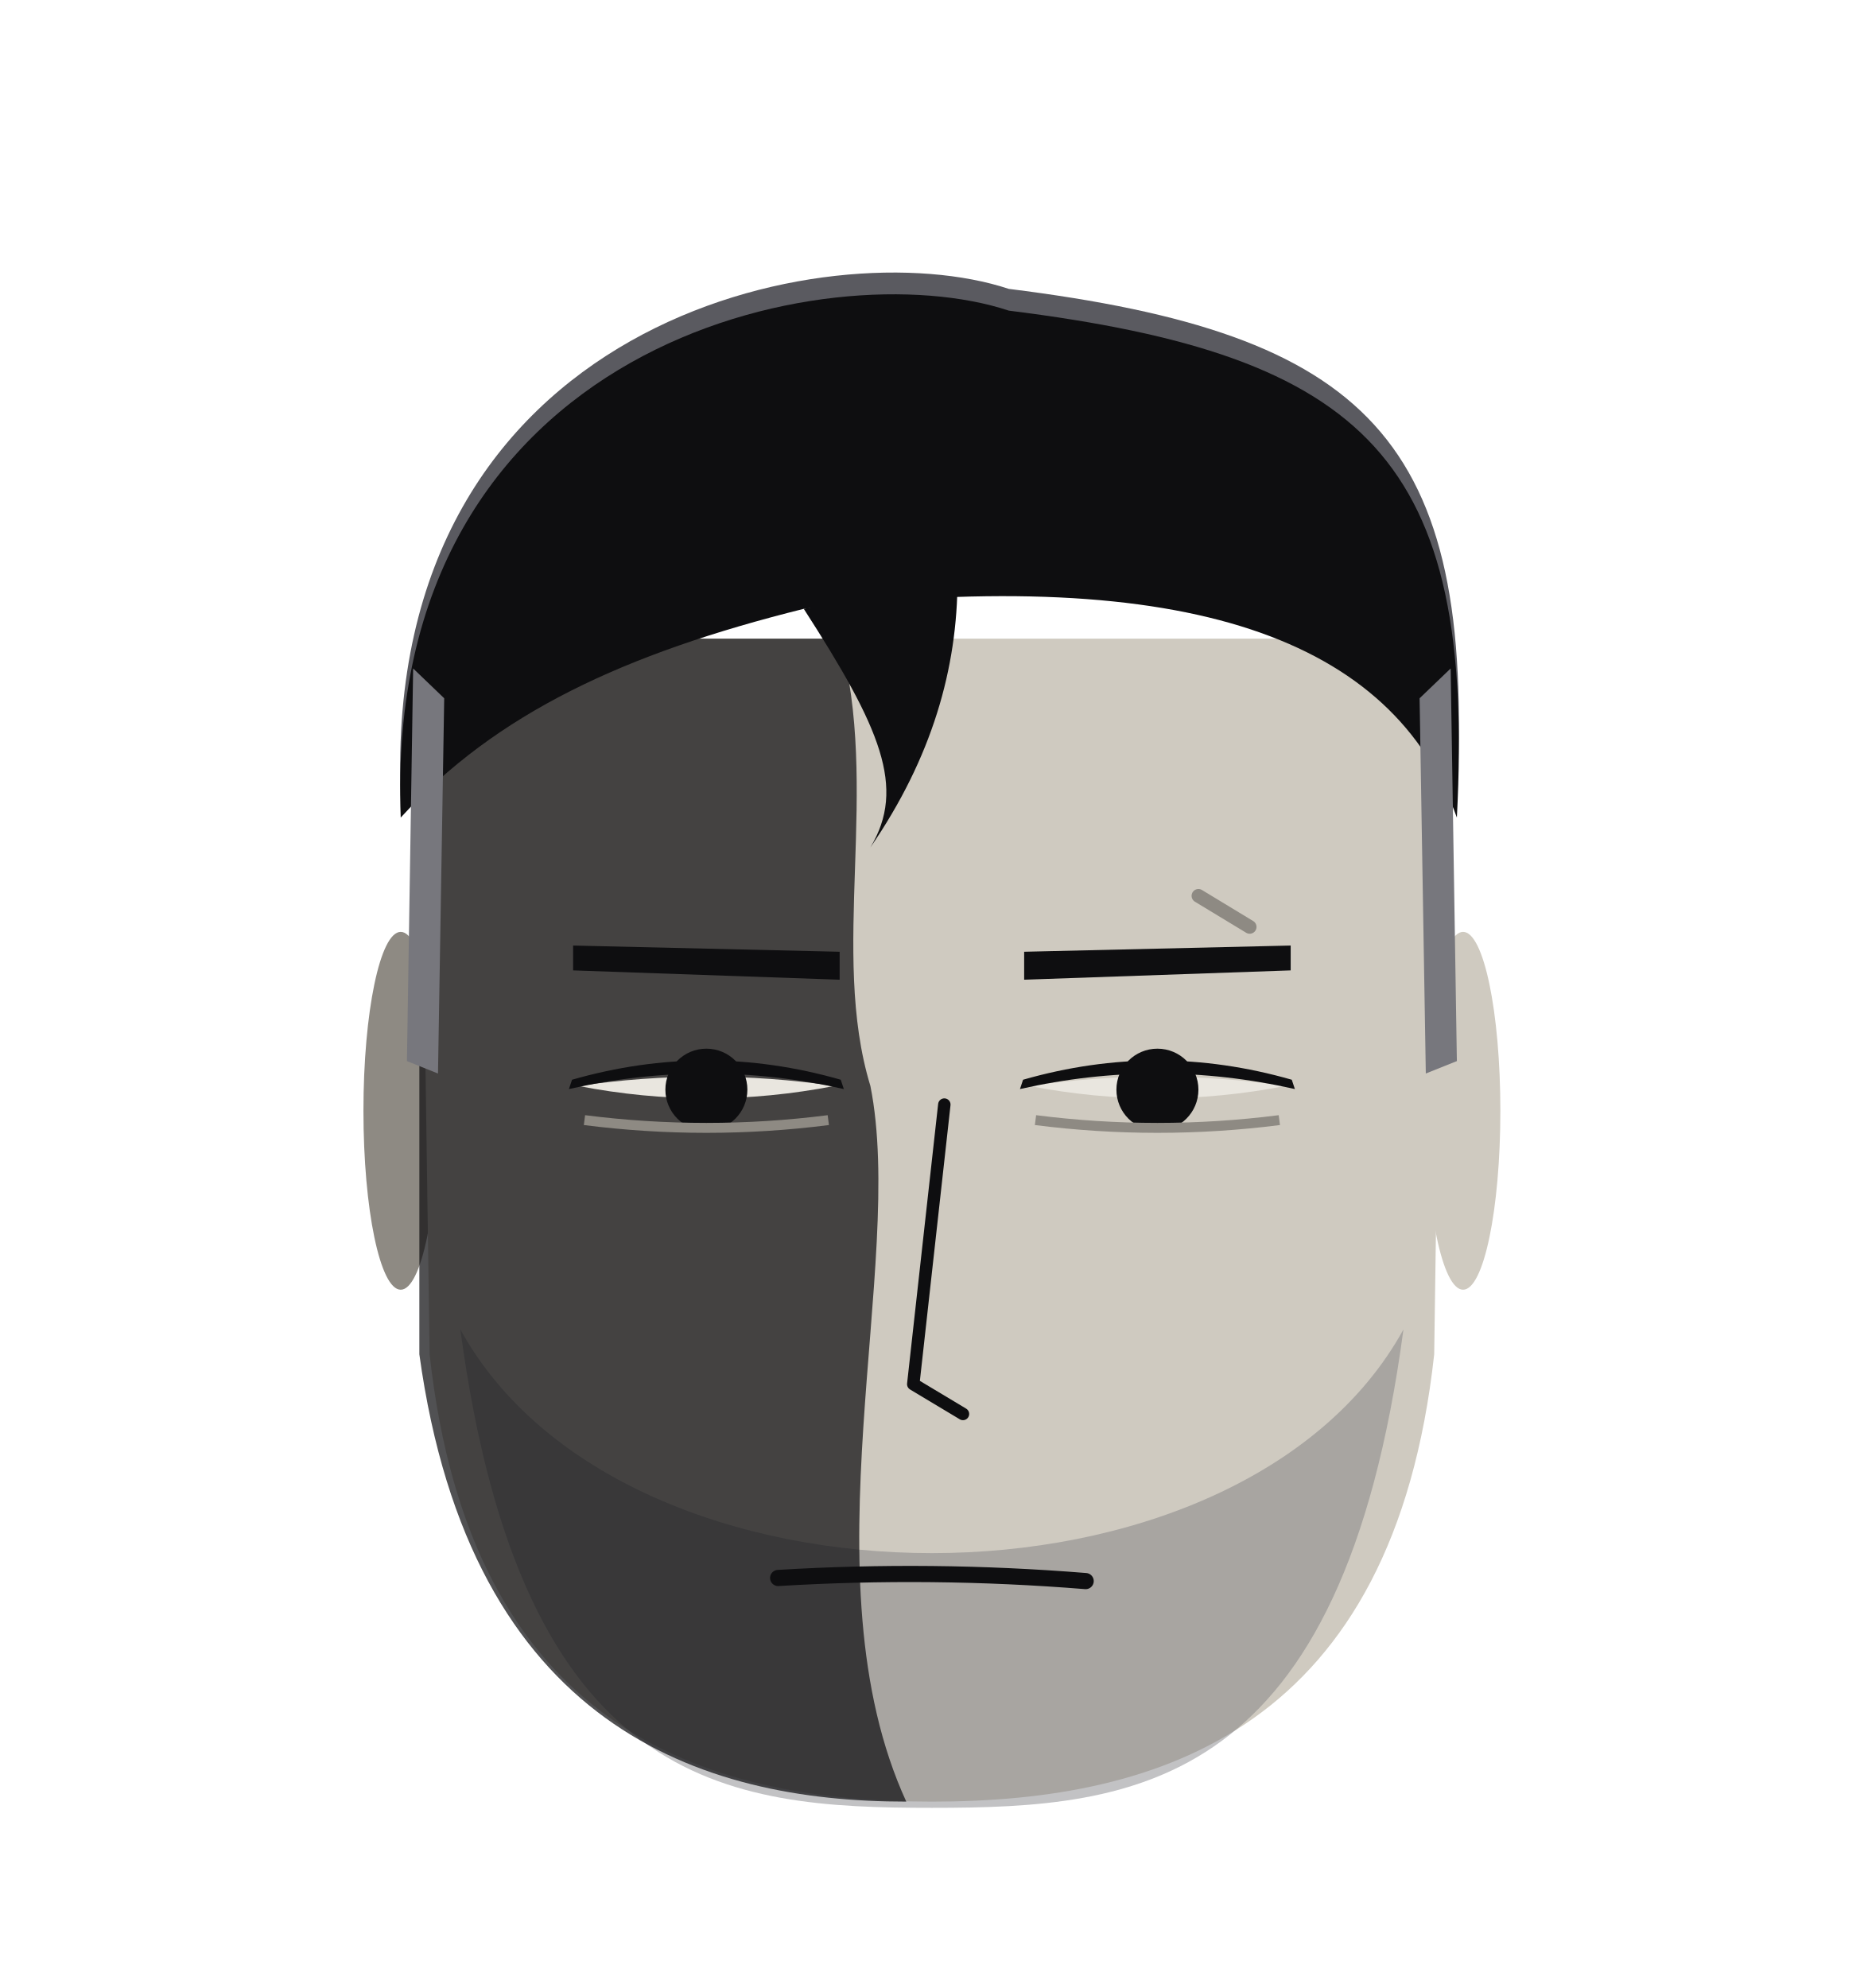
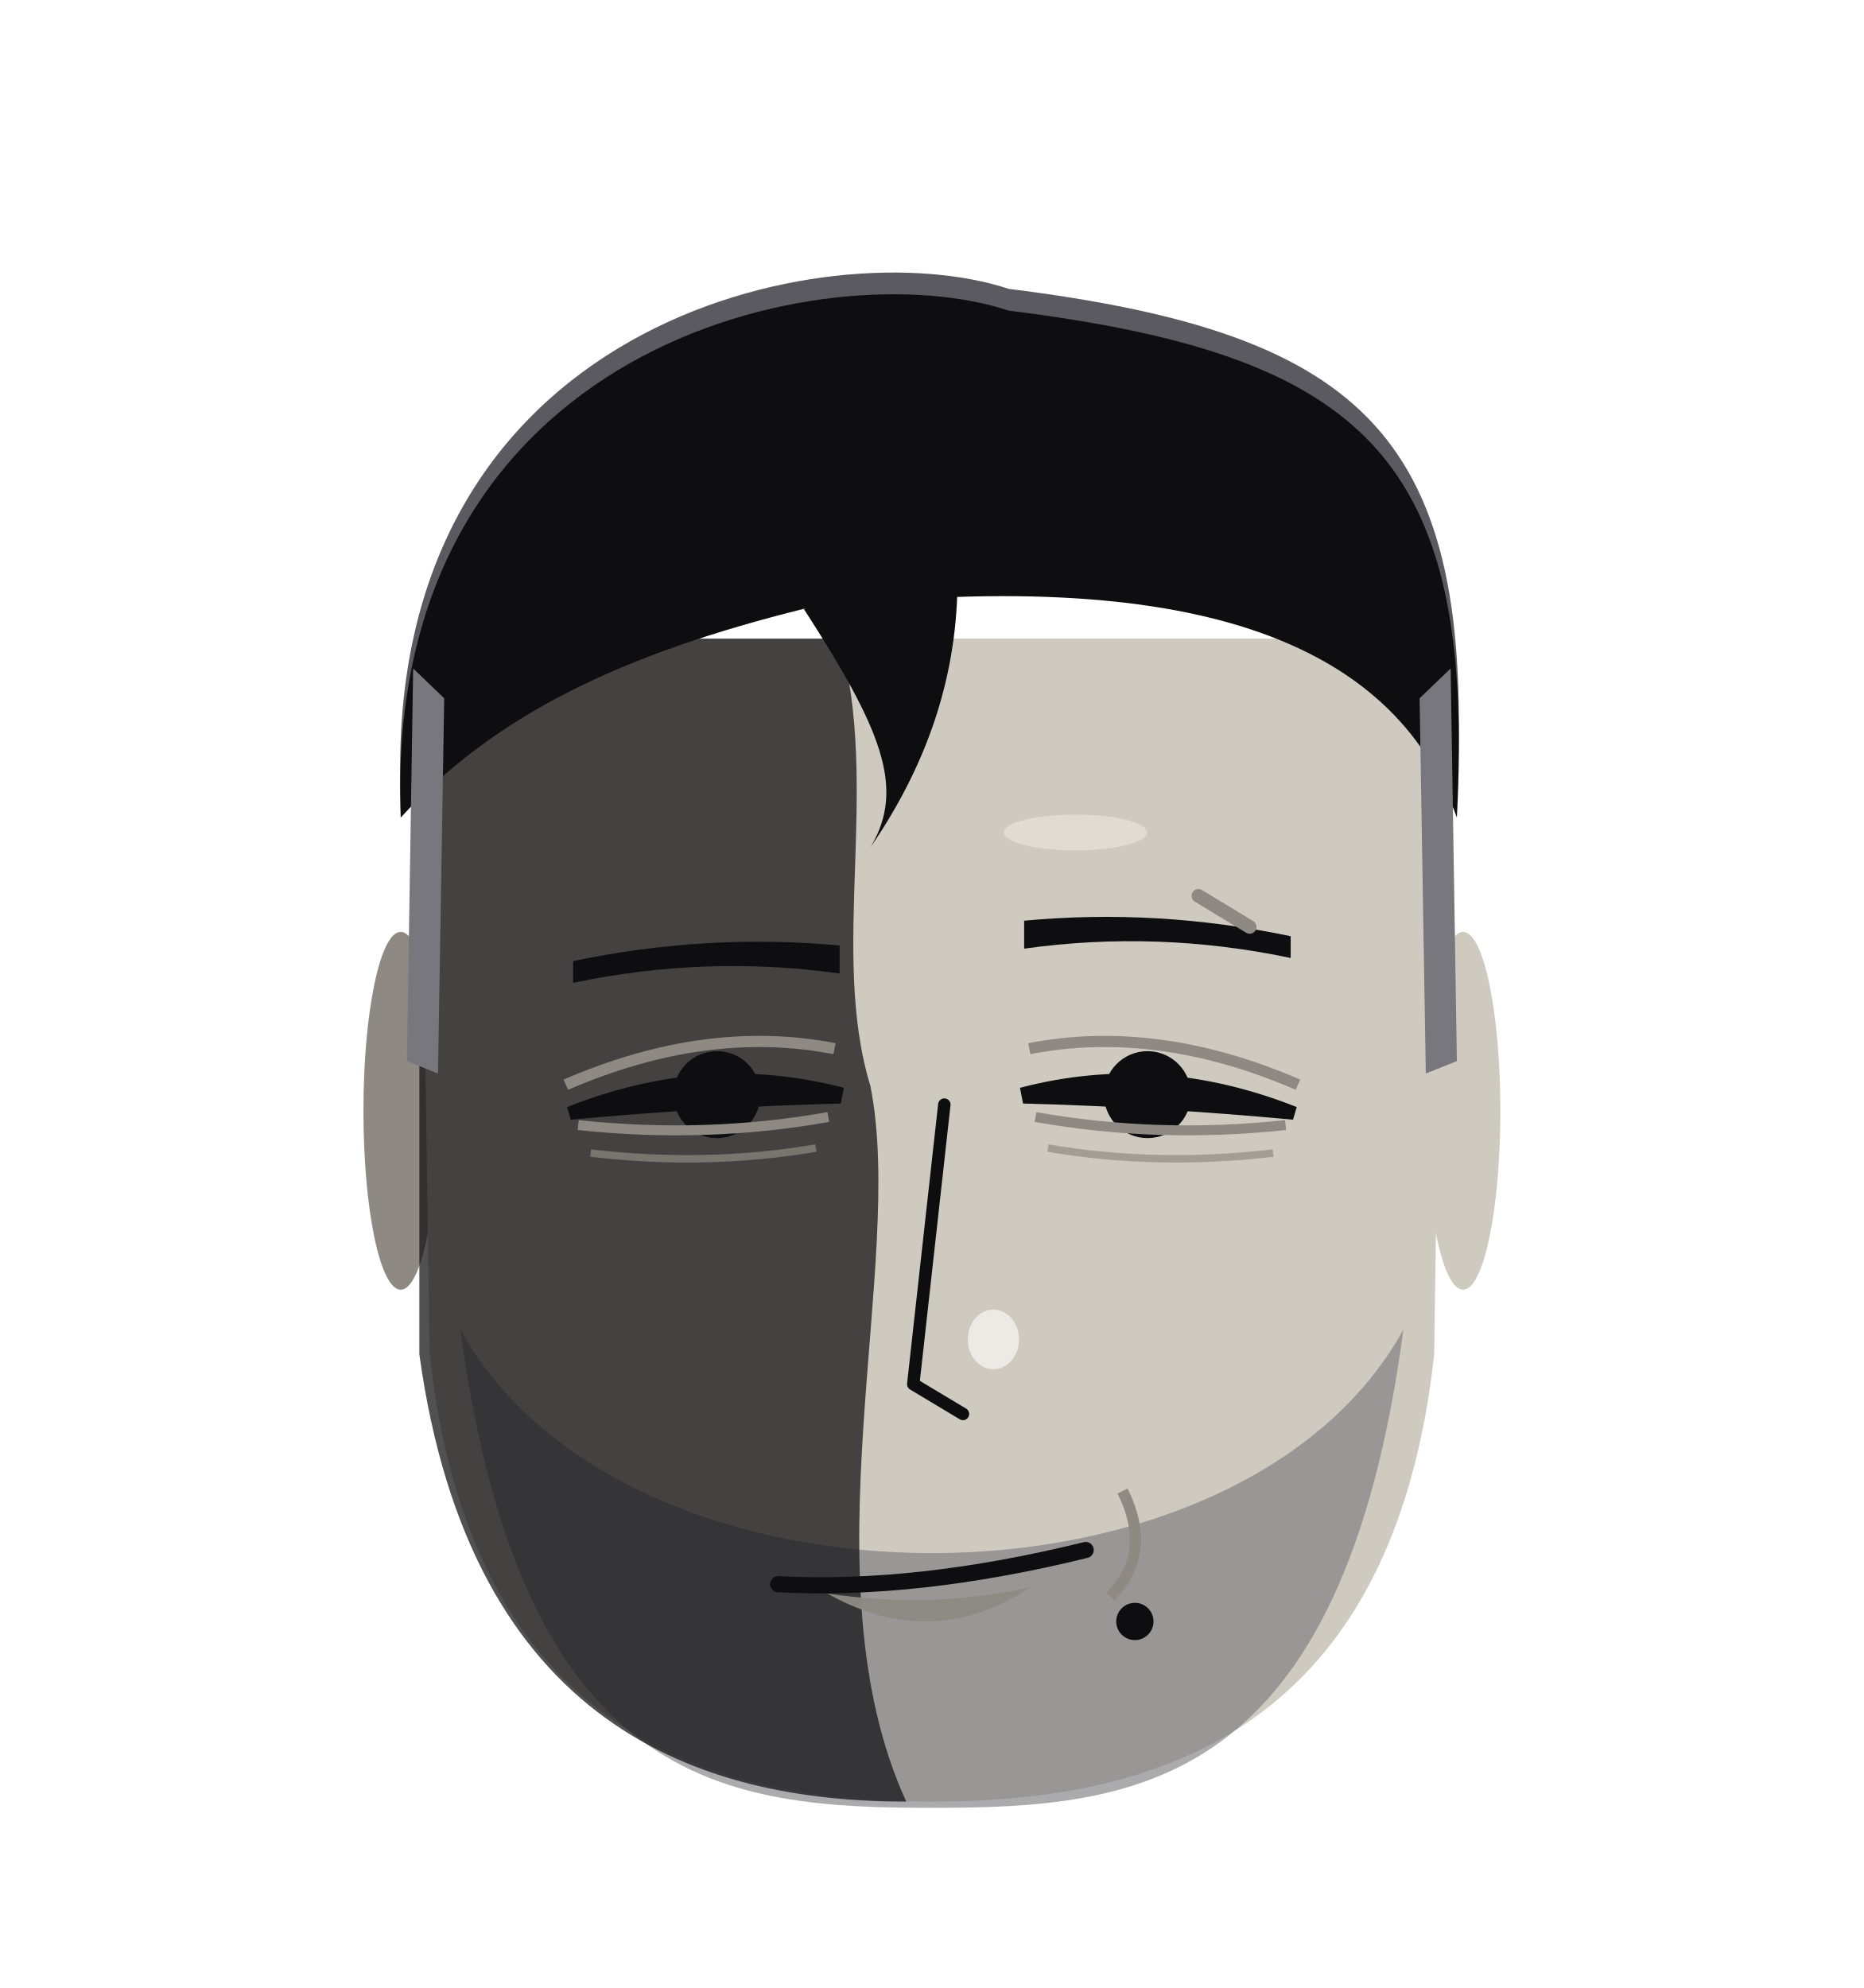
<svg xmlns="http://www.w3.org/2000/svg" viewBox="0 0 300 320" width="300" height="320">
  <g id="head">
    <g id="ears">
      <ellipse cx="64.5" cy="178.8" rx="6" ry="28.8" fill="#8E8A83" />
      <ellipse cx="235.5" cy="178.8" rx="6" ry="28.8" fill="#CFCAC0" />
    </g>
    <g id="face">
      <path d="M67.5,102.8 L69.15,218.0 C75.75,278.0 112.875,290 150,290 C187.125,290 224.25,278.0 230.85,218.0 L232.5,102.8 Z" fill="#CFCAC0" />
-       <path d="M74.1,214.0 C84.0,288 117.0,291 150,291 C183.0,291 216.0,288 225.9,214.0 C199.5,262.0 100.5,262.0 74.1,214.0 Z" fill="#77777D" opacity="0.45" />
+       <path d="M74.1,214.0 C84.0,288 117.0,291 150,291 C183.0,291 216.0,288 225.9,214.0 C199.5,262.0 100.5,262.0 74.1,214.0 Z" fill="#77777D" opacity="0.62" />
      <path d="M135.15,102.8 L67.5,102.8 L67.5,218.0 C75.75,278.0 112.875,290 145.875,290 C129.375,254.0 145.875,203.6 140.1,174.8 C133.5,153.2 141.75,126.8 135.15,102.8 Z" fill="#0E0E10" id="face-shadow" opacity="0.72" />
    </g>
    <g id="nose">
      <path d="M152,177.8 L147,222.8 L155,227.6" stroke="#0E0E10" stroke-width="2" fill="none" stroke-linejoin="round" stroke-linecap="round" />
    </g>
+     <g id="sheen">
+       <ellipse cx="159.9" cy="215.6" rx="4.125" ry="4.8" fill="#F4F2EE" opacity=".8" />
+       <ellipse cx="173.1" cy="134.0" rx="11.55" ry="2.88" fill="#F4F2EE" opacity=".45" />
+     </g>
    <g id="brows">
-       <path d="M135.15,153.2 L92.25,152.2 L92.25,156.2 L135.15,157.7 Z" fill="#0E0E10" />
-       <path d="M164.85,153.2 L207.75,152.2 L207.75,156.2 L164.85,157.7 Z" fill="#0E0E10" />
+       <path d="M135.15,152.2 Q113.7,150.2 92.25,154.7 L92.25,158.2 Q113.7,153.7 135.15,156.7 Z" fill="#0E0E10" />
+       <path d="M164.85,148.2 Q186.3,146.2 207.75,150.7 L207.75,154.2 Q186.3,149.7 164.85,152.7 Z" fill="#0E0E10" />
    </g>
    <g id="eyes">
-       <path d="M93.075,174.8 Q113.7,171.8 134.325,174.8 Q113.7,178.8 93.075,174.8 Z" fill="#E9E6DF" />
-       <circle cx="113.7" cy="175.4" r="6.6" fill="#0E0E10" />
-       <path d="M91.575,175.3 Q113.7,170.3 135.825,175.3 L135.325,173.8 Q113.7,167.6 92.075,173.8 Z" fill="#0E0E10" />
-       <path d="M94.075,180.3 Q113.7,182.8 133.325,180.3" stroke="#8E8A83" stroke-width="1.6" fill="none" />
-       <path d="M165.675,174.8 Q186.3,171.8 206.925,174.8 Q186.3,178.8 165.675,174.8 Z" fill="#E9E6DF" />
-       <circle cx="186.3" cy="175.4" r="6.6" fill="#0E0E10" />
-       <path d="M164.175,175.3 Q186.3,170.3 208.425,175.3 L207.925,173.8 Q186.3,167.6 164.675,173.8 Z" fill="#0E0E10" />
-       <path d="M166.675,180.3 Q186.3,182.8 205.925,180.3" stroke="#8E8A83" stroke-width="1.6" fill="none" />
+       <path d="M134.325,174.8 Q113.7,171.8 93.075,177.6 Q113.7,179.3 134.325,174.8 Z" fill="#E9E6DF" />
+       <circle cx="115.4" cy="176.2" r="7.0" fill="#0E0E10" />
+       <path d="M135.825,175.1 Q113.7,169.3 91.275,178.2 L91.875,180.23 Q113.7,178.2 135.325,177.63 Z" fill="#0E0E10" />
+       <path d="M134.325,168.8 Q113.7,164.8 91.075,174.6" stroke="#8E8A83" stroke-width="1.8" fill="none" />
+       <path d="M133.325,179.8 Q113.7,183.3 93.075,181.1" stroke="#8E8A83" stroke-width="1.6" fill="none" />
+       <path d="M131.325,184.8 Q113.7,187.8 95.075,185.6" stroke="#8E8A83" stroke-width="1.2" fill="none" opacity=".7" />
+       <path d="M165.675,174.8 Q186.3,171.8 206.925,177.6 Q186.3,179.3 165.675,174.8 Z" fill="#E9E6DF" />
+       <circle cx="184.7" cy="176.2" r="7.0" fill="#0E0E10" />
+       <path d="M164.175,175.1 Q186.3,169.3 208.725,178.2 L208.125,180.23 Q186.3,178.2 164.675,177.63 Z" fill="#0E0E10" />
+       <path d="M165.675,168.8 Q186.3,164.8 208.925,174.6" stroke="#8E8A83" stroke-width="1.8" fill="none" />
+       <path d="M166.675,179.8 Q186.3,183.3 206.925,181.1" stroke="#8E8A83" stroke-width="1.6" fill="none" />
+       <path d="M168.675,184.8 Q186.3,187.8 204.925,185.6" stroke="#8E8A83" stroke-width="1.2" fill="none" opacity=".7" />
    </g>
    <g id="mouth">
-       <path d="M125.25,254.0 Q150,252.5 174.75,254.5" stroke="#0E0E10" stroke-width="2.6" fill="none" stroke-linecap="round" />
+       <path d="M133.17,256.5 Q150,266.0 165.84,255.5 Q150,259.0 133.17,256.5 Z" fill="#8E8A83" opacity=".95" />
+       <path d="M180.69,240.0 Q185.64,250.0 178.71,257.0" stroke="#8E8A83" stroke-width="1.8" fill="none" />
+       <path d="M125.25,255.0 Q147.525,256.2 174.75,249.5" stroke="#0E0E10" stroke-width="2.6" fill="none" stroke-linecap="round" />
+       <circle id="mole" cx="182.67" cy="261.0" r="3" fill="#0E0E10" />
    </g>
    <path id="scar" d="M192.9,144.2 L201.15,149.2" stroke="#8E8A83" stroke-width="2.2" stroke-linecap="round" />
    <g id="hair">
      <path d="M64.5,131.6 C61.5,54.8 133.5,40.4 162.375,50 C220.125,57.2 237.5,74.0 234.5,131.6 C224.25,102.8 191.25,90.8 129.375,98.0 C100.5,105.2 79.875,114.8 64.5,131.6 Z" fill="#5A5A60" transform="translate(0 -3.5)" />
      <path d="M64.5,131.6 C61.5,54.8 133.5,40.4 162.375,50 C220.125,57.2 237.5,74.0 234.5,131.6 C224.25,102.8 191.25,90.8 129.375,98.0 C100.5,105.2 79.875,114.8 64.5,131.6 Z" fill="#0E0E10" />
      <path d="M129.375,98.0 C141.75,117.2 145.875,126.8 140.1,136.4 C150,122.0 154.125,107.6 154.125,93.2 Z" fill="#0E0E10" />
      <path d="M66.5,107.6 L71.5,112.4 L70.5,172.8 L65.5,170.8 Z" fill="#77777D" />
      <path d="M233.5,107.6 L228.5,112.4 L229.5,172.8 L234.5,170.8 Z" fill="#77777D" />
    </g>
  </g>
</svg>
